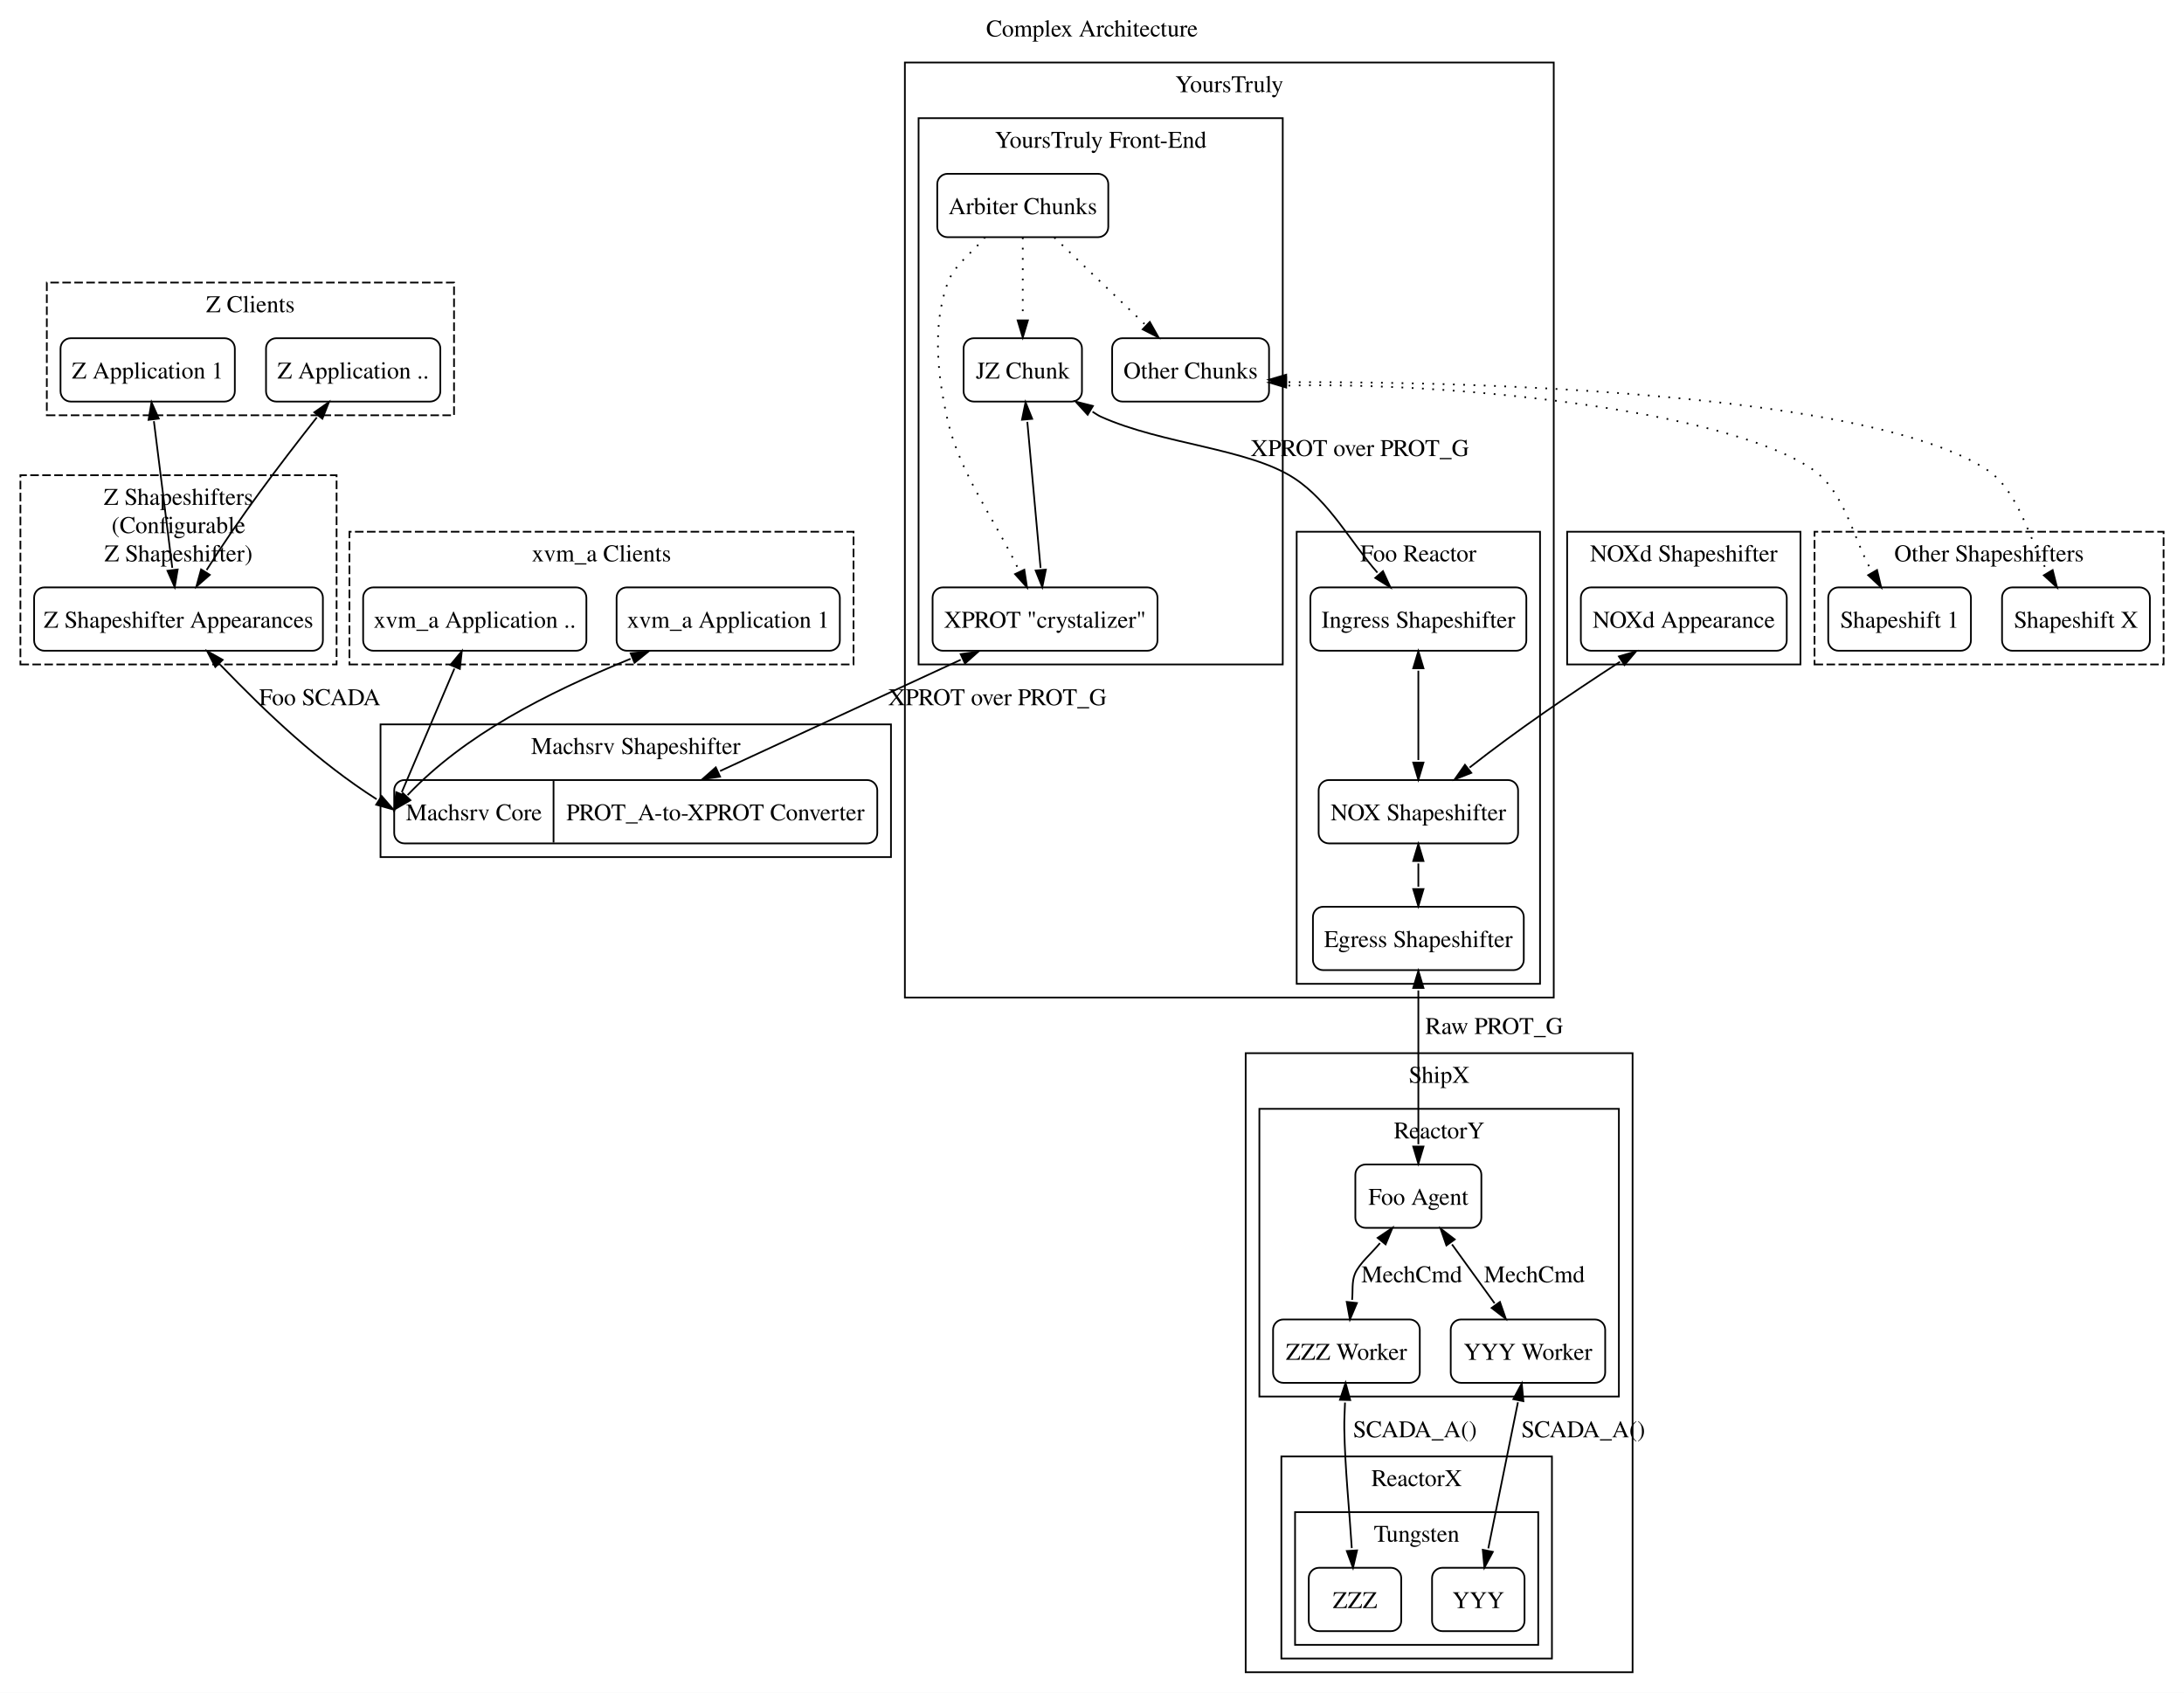
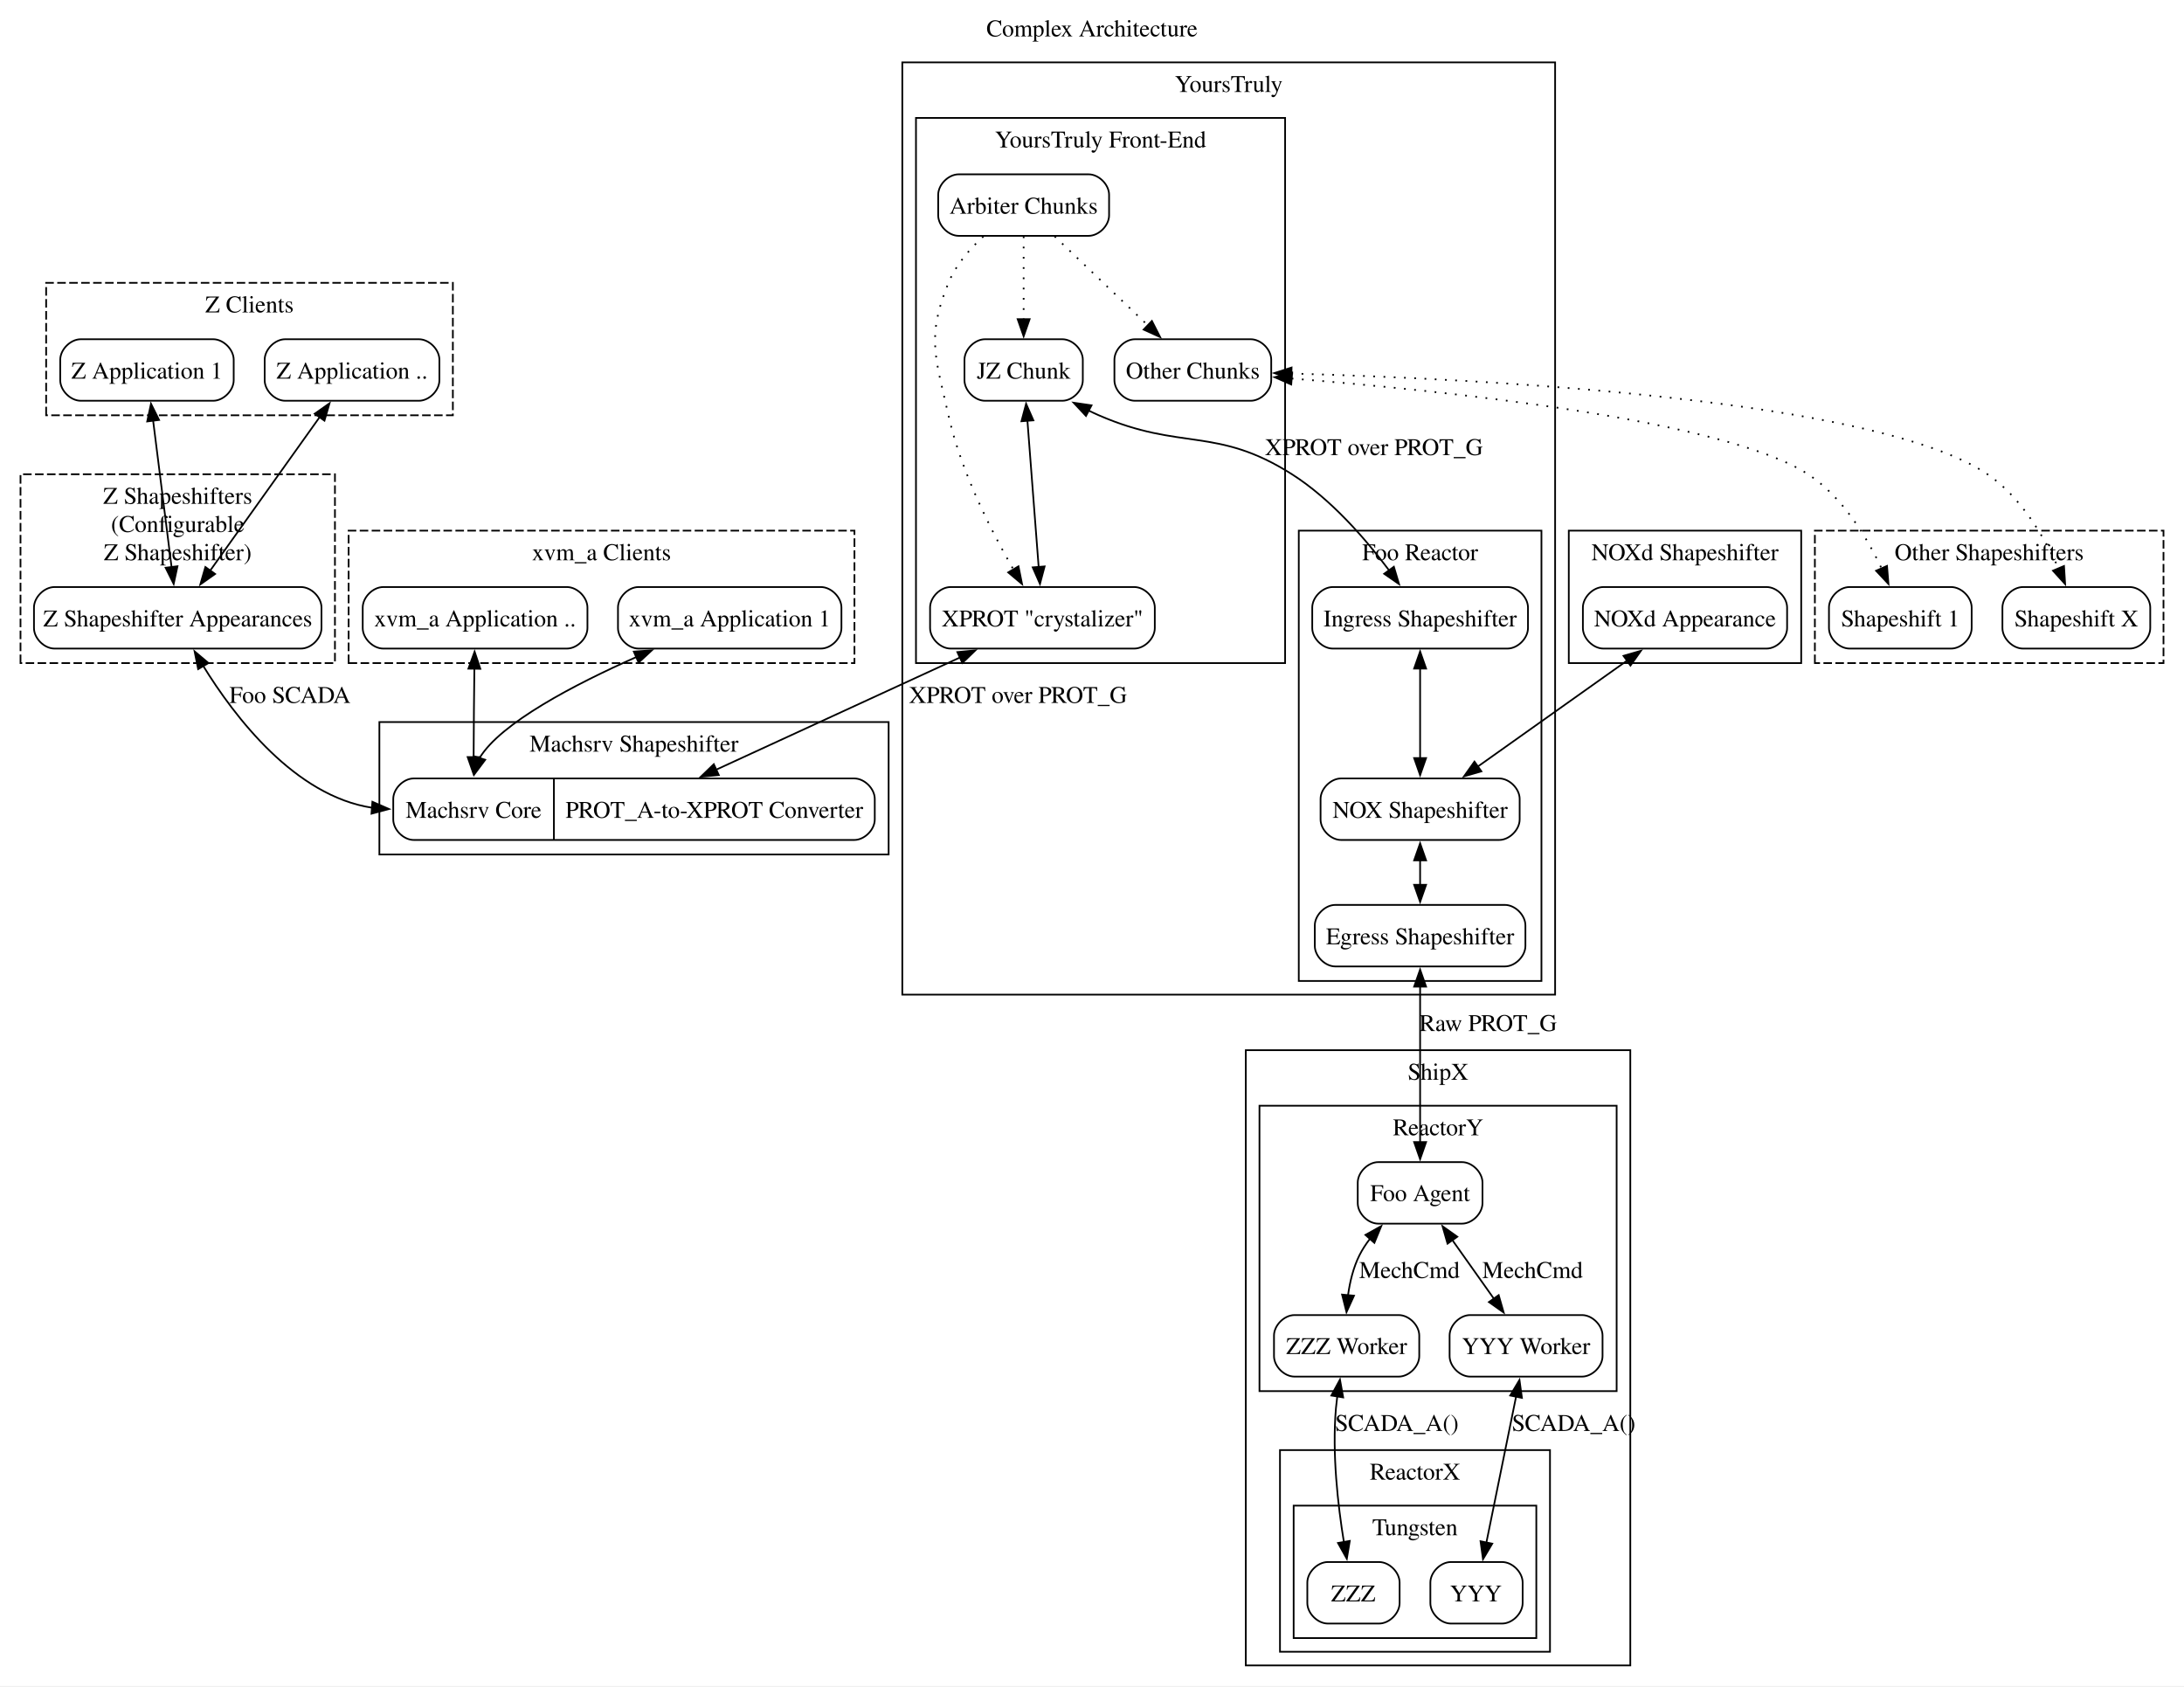
- <svg xmlns="http://www.w3.org/2000/svg" width="1275.319pt" height="988.507pt" viewBox="0 0 1275.319 988.507">
-   <rect x="0" y="0" width="1275.319" height="988.507" fill="white" />
-   <g transform="translate(0 988.5068) scale(1 -1)">
-     <rect x="204.052" y="600.504" width="294.36" height="77.5" fill="none" stroke="black" stroke-dasharray="5,2" />
-     <text x="351.232" y="-660.704" transform="scale(1 -1)" text-anchor="middle" font-family="Times,serif" font-size="14" fill="black" textLength="79.22" lengthAdjust="spacing">xvm_a Clients</text>
-     <rect x="27.341" y="746.005" width="237.784" height="77.5" fill="none" stroke="black" stroke-dasharray="5,2" />
-     <text x="146.232" y="-806.206" transform="scale(1 -1)" text-anchor="middle" font-family="Times,serif" font-size="14" fill="black" textLength="50.481" lengthAdjust="spacing">Z Clients</text>
-     <rect x="11.92" y="600.504" width="184.625" height="110.501" fill="none" stroke="black" stroke-dasharray="5,2" />
-     <text x="104.232" y="-693.705" transform="scale(1 -1)" text-anchor="middle" font-family="Times,serif" font-size="14" fill="black" textLength="84.86" lengthAdjust="spacing">Z Shapeshifters</text>
-     <text x="104.232" y="-677.204" transform="scale(1 -1)" text-anchor="middle" font-family="Times,serif" font-size="14" fill="black" textLength="75.932" lengthAdjust="spacing">(Configurable</text>
-     <text x="104.232" y="-660.704" transform="scale(1 -1)" text-anchor="middle" font-family="Times,serif" font-size="14" fill="black" textLength="84.153" lengthAdjust="spacing">Z Shapeshifter)</text>
-     <rect x="222.192" y="488.003" width="298.081" height="77.5" fill="none" stroke="black" />
-     <text x="371.232" y="-548.203" transform="scale(1 -1)" text-anchor="middle" font-family="Times,serif" font-size="14" fill="black" textLength="118.545" lengthAdjust="spacing">Machsrv Shapeshifter</text>
-     <rect x="915.114" y="600.504" width="136.237" height="77.5" fill="none" stroke="black" />
-     <text x="983.232" y="-660.704" transform="scale(1 -1)" text-anchor="middle" font-family="Times,serif" font-size="14" fill="black" textLength="108.096" lengthAdjust="spacing">NOXd Shapeshifter</text>
-     <rect x="528.391" y="406.003" width="378.895" height="546.004" fill="none" stroke="black" />
-     <text x="717.838" y="-934.706" transform="scale(1 -1)" text-anchor="middle" font-family="Times,serif" font-size="14" fill="black" textLength="63.567" lengthAdjust="spacing">YoursTruly</text>
-     <rect x="757.179" y="414.003" width="142.107" height="264.001" fill="none" stroke="black" />
-     <text x="828.232" y="-660.704" transform="scale(1 -1)" text-anchor="middle" font-family="Times,serif" font-size="14" fill="black" textLength="66.964" lengthAdjust="spacing">Foo Reactor</text>
-     <rect x="536.391" y="600.504" width="212.651" height="319.002" fill="none" stroke="black" />
-     <text x="642.716" y="-902.206" transform="scale(1 -1)" text-anchor="middle" font-family="Times,serif" font-size="14" fill="black" textLength="123.097" lengthAdjust="spacing">YoursTruly Front-End</text>
-     <rect x="1059.574" y="600.504" width="203.825" height="77.5" fill="none" stroke="black" stroke-dasharray="5,2" />
-     <text x="1161.487" y="-660.704" transform="scale(1 -1)" text-anchor="middle" font-family="Times,serif" font-size="14" fill="black" textLength="107.28" lengthAdjust="spacing">Other Shapeshifters</text>
-     <rect x="727.399" y="12" width="225.93" height="361.502" fill="none" stroke="black" />
-     <text x="840.364" y="-356.202" transform="scale(1 -1)" text-anchor="middle" font-family="Times,serif" font-size="14" fill="black" textLength="35.167" lengthAdjust="spacing">ShipX</text>
-     <rect x="748.232" y="20" width="158" height="118.001" fill="none" stroke="black" />
-     <text x="827.232" y="-120.701" transform="scale(1 -1)" text-anchor="middle" font-family="Times,serif" font-size="14" fill="black" textLength="52.343" lengthAdjust="spacing">ReactorX</text>
-     <rect x="756.232" y="28" width="142" height="77.5" fill="none" stroke="black" />
-     <text x="827.232" y="-88.2" transform="scale(1 -1)" text-anchor="middle" font-family="Times,serif" font-size="14" fill="black" textLength="50.494" lengthAdjust="spacing">Tungsten</text>
-     <rect x="735.399" y="173.001" width="209.93" height="168.001" fill="none" stroke="black" />
-     <text x="840.364" y="-323.702" transform="scale(1 -1)" text-anchor="middle" font-family="Times,serif" font-size="14" fill="black" textLength="52.343" lengthAdjust="spacing">ReactorY</text>
-     <path d="M 89.863 742.56 C 92.99 717.634 97.479 681.846 100.604 656.927" fill="none" stroke="black" />
-     <polygon points="102.017,645.663 103.749,655.958 97.796,655.211" fill="black" stroke="black" />
-     <polygon points="88.476,753.621 86.744,743.325 92.697,744.072" fill="black" stroke="black" />
-     <path d="M 185.001 744.762 C 162.31 715.937 140.217 686.688 120.65 655.642" fill="none" stroke="black" />
-     <polygon points="114.661,645.948 122.517,652.825 117.434,656.014" fill="black" stroke="black" />
-     <polygon points="192.08,753.721 183.534,747.723 188.247,744.009" fill="black" stroke="black" />
-     <path d="M 128.684 600.238 C 156.632 571.282 185.736 543.643 219.921 521.796" fill="none" stroke="black" />
-     <polygon points="229.701,515.792 222.858,523.677 219.648,518.609" fill="black" stroke="black" />
-     <polygon points="120.936,608.322 125.716,599.039 130.036,603.203" fill="black" stroke="black" />
-     <text x="186.736" y="-576.704" transform="scale(1 -1)" text-anchor="middle" font-family="Times,serif" font-size="14" fill="black" textLength="72.277" lengthAdjust="spacing">Foo SCADA</text>
-     <path d="M 368.178 603.808 C 318.072 583.195 271.51 559.454 237.992 524.202" fill="none" stroke="black" />
-     <polygon points="230.615,516.002 239.654,521.229 235.284,525.341" fill="black" stroke="black" />
-     <polygon points="378.646,608.052 368.256,607.031 370.534,601.481" fill="black" stroke="black" />
-     <path d="M 265.339 598.065 C 255.336 574.568 241.585 542.265 234.62 525.904" fill="none" stroke="black" />
-     <polygon points="230.211,515.548 236.888,523.573 231.368,525.924" fill="black" stroke="black" />
-     <polygon points="269.675,608.25 262.997,600.224 268.518,597.874" fill="black" stroke="black" />
-     <path d="M 828.232 596.867 C 828.232 580.75 828.232 560.783 828.232 544.663" fill="none" stroke="black" />
-     <polygon points="828.232,533.213 831.232,543.213 825.232,543.213" fill="black" stroke="black" />
-     <polygon points="828.232,608.25 825.232,598.25 831.232,598.25" fill="black" stroke="black" />
-     <path d="M 828.232 484.305 C 828.232 479.814 828.232 475.177 828.232 470.687" fill="none" stroke="black" />
-     <polygon points="828.232,459.345 831.232,469.345 825.232,469.345" fill="black" stroke="black" />
-     <polygon points="828.232,495.705 825.232,485.705 831.232,485.705" fill="black" stroke="black" />
-     <path d="M 945.978 602.069 C 915.945 582.539 886.33 562.424 858.144 540.304" fill="none" stroke="black" />
-     <polygon points="849.443,533.373 859.155,537.203 855.443,541.917" fill="black" stroke="black" />
-     <polygon points="955.338,608.13 945.318,605.198 948.586,600.166" fill="black" stroke="black" />
-     <path d="M 575.232 850.006 C 567.899 840.981 557.123 833.889 553.232 822.931 C 544.391 798.028 547.436 769.436 553.232 743.655 C 560.331 712.08 580.935 685.158 594.786 655.909" fill="none" stroke="black" stroke-dasharray="1,5" />
-     <polygon points="599.714,645.504 598.145,655.825 592.723,653.257" fill="black" stroke="black" />
-     <path d="M 597.232 849.825 C 597.232 836.517 597.232 817.989 597.232 802.521" fill="none" stroke="black" stroke-dasharray="1,5" />
-     <polygon points="597.232,791.426 600.232,801.426 594.232,801.426" fill="black" stroke="black" />
-     <path d="M 615.666 849.825 C 630.491 835.604 651.533 815.421 668.254 799.382" fill="none" stroke="black" stroke-dasharray="1,5" />
-     <polygon points="676.549,791.426 671.409,800.514 667.255,796.184" fill="black" stroke="black" />
-     <path d="M 637.963 748.085 C 639.536 747.141 641.011 746.01 642.682 745.255 C 678.72 728.979 728.905 726.755 755.716 709.255 C 776.226 695.868 789.035 671.463 804.308 654.14" fill="none" stroke="black" />
-     <polygon points="811.922,645.504 807.559,654.989 803.059,651.021" fill="black" stroke="black" />
-     <polygon points="628.088,754.005 635.122,746.29 638.207,751.436" fill="black" stroke="black" />
-     <text x="794.029" y="-722.205" transform="scale(1 -1)" text-anchor="middle" font-family="Times,serif" font-size="14" fill="black" textLength="129.593" lengthAdjust="spacing">XPROT over PROT_G</text>
-     <path d="M 599.89 742.172 C 602.148 717.246 605.371 681.665 607.617 656.873" fill="none" stroke="black" />
-     <polygon points="608.633,645.663 610.718,655.893 604.743,655.351" fill="black" stroke="black" />
-     <polygon points="598.853,753.621 596.767,743.391 602.743,743.932" fill="black" stroke="black" />
-     <path d="M 560.968 603.226 C 519.861 584.221 461.565 557.268 420.466 538.266" fill="none" stroke="black" />
-     <polygon points="410.147,533.495 420.483,534.968 417.965,540.415" fill="black" stroke="black" />
-     <polygon points="571.301,608.004 560.965,606.53 563.483,601.084" fill="black" stroke="black" />
-     <text x="582.38" y="-576.704" transform="scale(1 -1)" text-anchor="middle" font-family="Times,serif" font-size="14" fill="black" textLength="129.593" lengthAdjust="spacing">XPROT over PROT_G</text>
-     <path d="M 752.411 763.346 C 842.516 765.428 1006.633 749.986 1058.574 714.305 C 1077.266 701.464 1082.67 672.78 1092.719 655.462" fill="none" stroke="black" stroke-dasharray="1,5" />
-     <polygon points="1098.497,645.504 1096.073,655.659 1090.884,652.647" fill="black" stroke="black" />
-     <polygon points="741.042,765.167 751.05,762.193 751.034,768.193" fill="black" stroke="black" />
-     <path d="M 752.467 765.339 C 871.358 765.89 1093.159 757.984 1160.066 714.305 C 1179.223 701.798 1185.003 672.573 1195.272 655.387" fill="none" stroke="black" stroke-dasharray="1,5" />
-     <polygon points="1201.178,645.504 1198.624,655.627 1193.473,652.549" fill="black" stroke="black" />
-     <polygon points="741.042,766.769 751.022,763.702 751.062,769.702" fill="black" stroke="black" />
-     <path d="M 805.817 262.588 C 801.198 256.939 793.714 250.658 791.232 244.751 C 789.244 240.019 790.077 234.293 789.541 229.445" fill="none" stroke="black" />
-     <polygon points="788.277,218.001 792.357,227.611 786.393,228.27" fill="black" stroke="black" />
-     <polygon points="813.105,271.502 804.453,265.659 809.098,261.861" fill="black" stroke="black" />
-     <text x="824.35" y="-239.702" transform="scale(1 -1)" text-anchor="middle" font-family="Times,serif" font-size="14" fill="black" textLength="58.267" lengthAdjust="spacing">MechCmd</text>
-     <path d="M 847.874 261.841 C 855.772 250.919 864.858 238.355 872.742 227.453" fill="none" stroke="black" />
-     <polygon points="879.3,218.384 875.871,228.245 871.01,224.729" fill="black" stroke="black" />
-     <polygon points="841.184,271.092 844.613,261.231 849.475,264.747" fill="black" stroke="black" />
-     <text x="895.984" y="-239.702" transform="scale(1 -1)" text-anchor="middle" font-family="Times,serif" font-size="14" fill="black" textLength="58.267" lengthAdjust="spacing">MechCmd</text>
-     <path d="M 785.403 169.492 C 785.263 164.412 784.894 159.333 784.982 154.251 C 785.39 130.956 787.896 107.744 789.353 84.491" fill="none" stroke="black" />
-     <polygon points="790.073,73 792.442,83.168 786.454,82.793" fill="black" stroke="black" />
-     <polygon points="785.721,181.001 782.446,171.088 788.444,170.922" fill="black" stroke="black" />
-     <text x="826.232" y="-149.201" transform="scale(1 -1)" text-anchor="middle" font-family="Times,serif" font-size="14" fill="black" textLength="73.5" lengthAdjust="spacing">SCADA_A()</text>
-     <path d="M 886.383 169.657 C 881.346 144.818 874.113 109.155 869.078 84.323" fill="none" stroke="black" />
-     <polygon points="866.801,73.097 871.729,82.302 865.848,83.494" fill="black" stroke="black" />
-     <polygon points="888.618,180.679 883.691,171.475 889.571,170.282" fill="black" stroke="black" />
-     <text x="924.509" y="-149.201" transform="scale(1 -1)" text-anchor="middle" font-family="Times,serif" font-size="14" fill="black" textLength="73.5" lengthAdjust="spacing">SCADA_A()</text>
-     <path d="M 828.232 410.131 C 828.232 384.123 828.232 346.356 828.232 320.354" fill="none" stroke="black" />
-     <polygon points="828.232,308.978 831.232,318.978 825.232,318.978" fill="black" stroke="black" />
-     <polygon points="828.232,421.59 825.232,411.59 831.232,411.59" fill="black" stroke="black" />
-     <text x="872.526" y="-384.703" transform="scale(1 -1)" text-anchor="middle" font-family="Times,serif" font-size="14" fill="black" textLength="81.327" lengthAdjust="spacing">Raw PROT_G</text>
-     <rect x="212.052" y="608.504" width="130.36" height="37" rx="6" ry="6" fill="none" stroke="black" />
-     <text x="277.232" y="-621.954" transform="scale(1 -1)" text-anchor="middle" font-family="Times,serif" font-size="14" fill="black" textLength="114.849" lengthAdjust="spacing">xvm_a Application ..</text>
-     <rect x="360.052" y="608.504" width="130.36" height="37" rx="6" ry="6" fill="none" stroke="black" />
-     <text x="425.232" y="-621.954" transform="scale(1 -1)" text-anchor="middle" font-family="Times,serif" font-size="14" fill="black" textLength="114.849" lengthAdjust="spacing">xvm_a Application 1</text>
-     <rect x="155.341" y="754.005" width="101.784" height="37" rx="6" ry="6" fill="none" stroke="black" />
-     <text x="206.232" y="-767.455" transform="scale(1 -1)" text-anchor="middle" font-family="Times,serif" font-size="14" fill="black" textLength="86.11" lengthAdjust="spacing">Z Application ..</text>
-     <rect x="35.341" y="754.005" width="101.784" height="37" rx="6" ry="6" fill="none" stroke="black" />
-     <text x="86.232" y="-767.455" transform="scale(1 -1)" text-anchor="middle" font-family="Times,serif" font-size="14" fill="black" textLength="86.11" lengthAdjust="spacing">Z Application 1</text>
-     <rect x="19.92" y="608.504" width="168.625" height="37" rx="6" ry="6" fill="none" stroke="black" />
-     <text x="104.232" y="-621.954" transform="scale(1 -1)" text-anchor="middle" font-family="Times,serif" font-size="14" fill="black" textLength="152.951" lengthAdjust="spacing">Z Shapeshifter Appearances</text>
-     <rect x="230.192" y="496.003" width="282.081" height="37" rx="6" ry="6" fill="none" stroke="black" />
-     <line x1="323.232" y1="496.503" x2="323.232" y2="532.503" stroke="black" />
-     <text x="276.712" y="-509.453" transform="scale(1 -1)" text-anchor="middle" font-family="Times,serif" font-size="14" fill="black" textLength="77.467" lengthAdjust="spacing">Machsrv Core</text>
-     <text x="417.752" y="-509.453" transform="scale(1 -1)" text-anchor="middle" font-family="Times,serif" font-size="14" fill="black" textLength="175.983" lengthAdjust="spacing">PROT_A-to-XPROT Converter</text>
-     <rect x="923.114" y="608.504" width="120.237" height="37" rx="6" ry="6" fill="none" stroke="black" />
-     <text x="983.232" y="-621.954" transform="scale(1 -1)" text-anchor="middle" font-family="Times,serif" font-size="14" fill="black" textLength="105.161" lengthAdjust="spacing">NOXd Appearance</text>
-     <rect x="765.179" y="608.504" width="126.107" height="37" rx="6" ry="6" fill="none" stroke="black" />
-     <text x="828.232" y="-621.954" transform="scale(1 -1)" text-anchor="middle" font-family="Times,serif" font-size="14" fill="black" textLength="110.243" lengthAdjust="spacing">Ingress Shapeshifter</text>
-     <rect x="770.003" y="496.003" width="116.459" height="37" rx="6" ry="6" fill="none" stroke="black" />
-     <text x="828.232" y="-509.453" transform="scale(1 -1)" text-anchor="middle" font-family="Times,serif" font-size="14" fill="black" textLength="101.356" lengthAdjust="spacing">NOX Shapeshifter</text>
-     <rect x="766.674" y="422.003" width="123.117" height="37" rx="6" ry="6" fill="none" stroke="black" />
-     <text x="828.232" y="-435.453" transform="scale(1 -1)" text-anchor="middle" font-family="Times,serif" font-size="14" fill="black" textLength="107.28" lengthAdjust="spacing">Egress Shapeshifter</text>
-     <rect x="649.423" y="754.005" width="91.619" height="37" rx="6" ry="6" fill="none" stroke="black" />
-     <text x="695.232" y="-767.455" transform="scale(1 -1)" text-anchor="middle" font-family="Times,serif" font-size="14" fill="black" textLength="75.973" lengthAdjust="spacing">Other Chunks</text>
-     <rect x="544.57" y="608.504" width="131.325" height="37" rx="6" ry="6" fill="none" stroke="black" />
-     <text x="610.232" y="-621.954" transform="scale(1 -1)" text-anchor="middle" font-family="Times,serif" font-size="14" fill="black" textLength="116.521" lengthAdjust="spacing">XPROT "crystalizer"</text>
-     <rect x="562.674" y="754.005" width="69.117" height="37" rx="6" ry="6" fill="none" stroke="black" />
-     <text x="597.232" y="-767.455" transform="scale(1 -1)" text-anchor="middle" font-family="Times,serif" font-size="14" fill="black" textLength="53.905" lengthAdjust="spacing">JZ Chunk</text>
-     <rect x="547.299" y="850.006" width="99.868" height="37" rx="6" ry="6" fill="none" stroke="black" />
-     <text x="597.232" y="-863.456" transform="scale(1 -1)" text-anchor="middle" font-family="Times,serif" font-size="14" fill="black" textLength="84.167" lengthAdjust="spacing">Arbiter Chunks</text>
-     <rect x="1169.066" y="608.504" width="86.334" height="37" rx="6" ry="6" fill="none" stroke="black" />
-     <text x="1212.232" y="-621.954" transform="scale(1 -1)" text-anchor="middle" font-family="Times,serif" font-size="14" fill="black" textLength="70.687" lengthAdjust="spacing">Shapeshift X</text>
-     <rect x="1067.574" y="608.504" width="83.317" height="37" rx="6" ry="6" fill="none" stroke="black" />
-     <text x="1109.232" y="-621.954" transform="scale(1 -1)" text-anchor="middle" font-family="Times,serif" font-size="14" fill="black" textLength="67.371" lengthAdjust="spacing">Shapeshift 1</text>
-     <rect x="764.232" y="36" width="54" height="37" rx="6" ry="6" fill="none" stroke="black" />
-     <text x="791.232" y="-49.45" transform="scale(1 -1)" text-anchor="middle" font-family="Times,serif" font-size="14" fill="black" textLength="25.804" lengthAdjust="spacing">ZZZ</text>
-     <rect x="836.232" y="36" width="54" height="37" rx="6" ry="6" fill="none" stroke="black" />
-     <text x="863.232" y="-49.45" transform="scale(1 -1)" text-anchor="middle" font-family="Times,serif" font-size="14" fill="black" textLength="30.329" lengthAdjust="spacing">YYY</text>
-     <rect x="743.399" y="181.001" width="85.668" height="37" rx="6" ry="6" fill="none" stroke="black" />
-     <text x="786.232" y="-194.451" transform="scale(1 -1)" text-anchor="middle" font-family="Times,serif" font-size="14" fill="black" textLength="70.728" lengthAdjust="spacing">ZZZ Worker</text>
-     <rect x="847.136" y="181.001" width="90.193" height="37" rx="6" ry="6" fill="none" stroke="black" />
-     <text x="892.232" y="-194.451" transform="scale(1 -1)" text-anchor="middle" font-family="Times,serif" font-size="14" fill="black" textLength="75.253" lengthAdjust="spacing">YYY Worker</text>
-     <rect x="791.439" y="271.502" width="73.588" height="37" rx="6" ry="6" fill="none" stroke="black" />
-     <text x="828.232" y="-284.952" transform="scale(1 -1)" text-anchor="middle" font-family="Times,serif" font-size="14" fill="black" textLength="58.022" lengthAdjust="spacing">Foo Agent</text>
-     <text x="637.66" y="-967.207" transform="scale(1 -1)" text-anchor="middle" font-family="Times,serif" font-size="14" fill="black" textLength="121.385" lengthAdjust="spacing">Complex Architecture</text>
+ <svg xmlns="http://www.w3.org/2000/svg" width="1278pt" height="987pt" viewBox="0.00 0.00 1278.00 987.00">
+   <g id="graph0" class="graph" transform="scale(1 1) rotate(0) translate(4 982.5)">
+     <polygon fill="white" stroke="none" points="-4,4 -4,-982.5 1274,-982.5 1274,4 -4,4" />
+     <text xml:space="preserve" text-anchor="middle" x="635" y="-961.2" font-family="Times,serif" font-size="14.00">Complex Architecture</text>
+     <g id="clust1" class="cluster">
+       <polygon fill="none" stroke="black" stroke-dasharray="5,2" points="200,-594.5 200,-672 496,-672 496,-594.5 200,-594.5" />
+       <text xml:space="preserve" text-anchor="middle" x="348" y="-654.7" font-family="Times,serif" font-size="14.00">xvm_a Clients</text>
+     </g>
+     <g id="clust3" class="cluster">
+       <polygon fill="none" stroke="black" stroke-dasharray="5,2" points="23,-739.5 23,-817 261,-817 261,-739.5 23,-739.5" />
+       <text xml:space="preserve" text-anchor="middle" x="142" y="-799.7" font-family="Times,serif" font-size="14.00">Z Clients</text>
+     </g>
+     <g id="clust5" class="cluster">
+       <polygon fill="none" stroke="black" stroke-dasharray="5,2" points="8,-594.5 8,-705 192,-705 192,-594.5 8,-594.5" />
+       <text xml:space="preserve" text-anchor="middle" x="100" y="-687.7" font-family="Times,serif" font-size="14.00">Z Shapeshifters</text>
+       <text xml:space="preserve" text-anchor="middle" x="100" y="-671.2" font-family="Times,serif" font-size="14.00">(Configurable</text>
+       <text xml:space="preserve" text-anchor="middle" x="100" y="-654.7" font-family="Times,serif" font-size="14.00">Z Shapeshifter)</text>
+     </g>
+     <g id="clust6" class="cluster">
+       <polygon fill="none" stroke="black" points="218,-482.5 218,-560 516,-560 516,-482.5 218,-482.5" />
+       <text xml:space="preserve" text-anchor="middle" x="367" y="-542.7" font-family="Times,serif" font-size="14.00">Machsrv Shapeshifter</text>
+     </g>
+     <g id="clust7" class="cluster">
+       <polygon fill="none" stroke="black" points="914,-594.5 914,-672 1050,-672 1050,-594.5 914,-594.5" />
+       <text xml:space="preserve" text-anchor="middle" x="982" y="-654.7" font-family="Times,serif" font-size="14.00">NOXd Shapeshifter</text>
+     </g>
+     <g id="clust8" class="cluster">
+       <polygon fill="none" stroke="black" points="524,-400.5 524,-946 906,-946 906,-400.5 524,-400.5" />
+       <text xml:space="preserve" text-anchor="middle" x="715" y="-928.7" font-family="Times,serif" font-size="14.00">YoursTruly</text>
+     </g>
+     <g id="clust9" class="cluster">
+       <polygon fill="none" stroke="black" points="756,-408.5 756,-672 898,-672 898,-408.5 756,-408.5" />
+       <text xml:space="preserve" text-anchor="middle" x="827" y="-654.7" font-family="Times,serif" font-size="14.00">Foo Reactor</text>
+     </g>
+     <g id="clust10" class="cluster">
+       <polygon fill="none" stroke="black" points="532,-594.5 532,-913.5 748,-913.5 748,-594.5 532,-594.5" />
+       <text xml:space="preserve" text-anchor="middle" x="640" y="-896.2" font-family="Times,serif" font-size="14.00">YoursTruly Front-End</text>
+     </g>
+     <g id="clust11" class="cluster">
+       <polygon fill="none" stroke="black" stroke-dasharray="5,2" points="1058,-594.5 1058,-672 1262,-672 1262,-594.5 1058,-594.5" />
+       <text xml:space="preserve" text-anchor="middle" x="1160" y="-654.7" font-family="Times,serif" font-size="14.00">Other Shapeshifters</text>
+     </g>
+     <g id="clust12" class="cluster">
+       <polygon fill="none" stroke="black" points="725,-8 725,-368 950,-368 950,-8 725,-8" />
+       <text xml:space="preserve" text-anchor="middle" x="837.5" y="-350.7" font-family="Times,serif" font-size="14.00">ShipX</text>
+     </g>
+     <g id="clust13" class="cluster">
+       <polygon fill="none" stroke="black" points="745,-16 745,-134 903,-134 903,-16 745,-16" />
+       <text xml:space="preserve" text-anchor="middle" x="824" y="-116.7" font-family="Times,serif" font-size="14.00">ReactorX</text>
+     </g>
+     <g id="clust14" class="cluster">
+       <polygon fill="none" stroke="black" points="753,-24 753,-101.5 895,-101.5 895,-24 753,-24" />
+       <text xml:space="preserve" text-anchor="middle" x="824" y="-84.2" font-family="Times,serif" font-size="14.00">Tungsten</text>
+     </g>
+     <g id="clust15" class="cluster">
+       <polygon fill="none" stroke="black" points="733,-168.5 733,-335.5 942,-335.5 942,-168.5 733,-168.5" />
+       <text xml:space="preserve" text-anchor="middle" x="837.5" y="-318.2" font-family="Times,serif" font-size="14.00">ReactorY</text>
+     </g>
+     <g id="node1" class="node">
+       <path fill="none" stroke="black" d="M220.25,-603C220.25,-603 327.75,-603 327.75,-603 333.75,-603 339.75,-609 339.75,-615 339.75,-615 339.75,-627 339.75,-627 339.75,-633 333.75,-639 327.75,-639 327.75,-639 220.25,-639 220.25,-639 214.25,-639 208.25,-633 208.25,-627 208.25,-627 208.25,-615 208.25,-615 208.25,-609 214.25,-603 220.25,-603" />
+       <text xml:space="preserve" text-anchor="middle" x="274" y="-615.95" font-family="Times,serif" font-size="14.00">xvm_a Application ..</text>
+     </g>
+     <g id="node6" class="node">
+       <path fill="none" stroke="black" d="M238.12,-491C238.12,-491 495.88,-491 495.88,-491 501.88,-491 507.88,-497 507.88,-503 507.88,-503 507.88,-515 507.88,-515 507.88,-521 501.88,-527 495.88,-527 495.88,-527 238.12,-527 238.12,-527 232.12,-527 226.12,-521 226.12,-515 226.12,-515 226.12,-503 226.12,-503 226.12,-497 232.12,-491 238.12,-491" />
+       <text xml:space="preserve" text-anchor="middle" x="273.12" y="-503.95" font-family="Times,serif" font-size="14.00">Machsrv Core</text>
+       <polyline fill="none" stroke="black" points="320.12,-491 320.12,-527" />
+       <text xml:space="preserve" text-anchor="middle" x="414" y="-503.95" font-family="Times,serif" font-size="14.00">PROT_A-to-XPROT Converter</text>
+     </g>
+     <g id="edge5" class="edge">
+       <path fill="none" stroke="black" d="M273.59,-591.44C273.4,-576.47 273.21,-557.52 273.15,-539.42" />
+       <polygon fill="black" stroke="black" points="270.09,-591.24 273.72,-601.19 277.08,-591.15 270.09,-591.24" />
+       <polygon fill="black" stroke="black" points="276.65,-539.51 273.13,-529.51 269.65,-539.52 276.65,-539.51" />
+     </g>
+     <g id="node2" class="node">
+       <path fill="none" stroke="black" d="M369.62,-603C369.62,-603 476.38,-603 476.38,-603 482.38,-603 488.38,-609 488.38,-615 488.38,-615 488.38,-627 488.38,-627 488.38,-633 482.38,-639 476.38,-639 476.38,-639 369.62,-639 369.62,-639 363.62,-639 357.62,-633 357.62,-627 357.62,-627 357.62,-615 357.62,-615 357.62,-609 363.62,-603 369.62,-603" />
+       <text xml:space="preserve" text-anchor="middle" x="423" y="-615.95" font-family="Times,serif" font-size="14.00">xvm_a Application 1</text>
+     </g>
+     <g id="edge4" class="edge">
+       <path fill="none" stroke="black" d="M368.47,-598.09C332.15,-582 288.9,-559.44 276.56,-538.86" />
+       <polygon fill="black" stroke="black" points="366.89,-601.22 377.45,-601.99 369.68,-594.8 366.89,-601.22" />
+       <polygon fill="black" stroke="black" points="279.93,-537.92 273.58,-529.44 273.26,-540.03 279.93,-537.92" />
+     </g>
+     <g id="node3" class="node">
+       <path fill="none" stroke="black" d="M162.88,-748C162.88,-748 241.12,-748 241.12,-748 247.12,-748 253.12,-754 253.12,-760 253.12,-760 253.12,-772 253.12,-772 253.12,-778 247.12,-784 241.12,-784 241.12,-784 162.88,-784 162.88,-784 156.88,-784 150.88,-778 150.88,-772 150.88,-772 150.88,-760 150.88,-760 150.88,-754 156.88,-748 162.88,-748" />
+       <text xml:space="preserve" text-anchor="middle" x="202" y="-760.95" font-family="Times,serif" font-size="14.00">Z Application ..</text>
+     </g>
+     <g id="node5" class="node">
+       <path fill="none" stroke="black" d="M27.88,-603C27.88,-603 172.12,-603 172.12,-603 178.12,-603 184.12,-609 184.12,-615 184.12,-615 184.12,-627 184.12,-627 184.12,-633 178.12,-639 172.12,-639 172.12,-639 27.87,-639 27.87,-639 21.87,-639 15.88,-633 15.88,-627 15.88,-627 15.88,-615 15.88,-615 15.88,-609 21.88,-603 27.88,-603" />
+       <text xml:space="preserve" text-anchor="middle" x="100" y="-615.95" font-family="Times,serif" font-size="14.00">Z Shapeshifter Appearances</text>
+     </g>
+     <g id="edge2" class="edge">
+       <path fill="none" stroke="black" d="M183.19,-738.63C164.88,-712.96 137.21,-674.16 118.88,-648.46" />
+       <polygon fill="black" stroke="black" points="180.16,-740.41 188.82,-746.52 185.86,-736.34 180.16,-740.41" />
+       <polygon fill="black" stroke="black" points="121.88,-646.65 113.23,-640.54 116.18,-650.72 121.88,-646.65" />
+     </g>
+     <g id="node4" class="node">
+       <path fill="none" stroke="black" d="M43.25,-748C43.25,-748 120.75,-748 120.75,-748 126.75,-748 132.75,-754 132.75,-760 132.75,-760 132.75,-772 132.75,-772 132.75,-778 126.75,-784 120.75,-784 120.75,-784 43.25,-784 43.25,-784 37.25,-784 31.25,-778 31.25,-772 31.25,-772 31.25,-760 31.25,-760 31.25,-754 37.25,-748 43.25,-748" />
+       <text xml:space="preserve" text-anchor="middle" x="82" y="-760.95" font-family="Times,serif" font-size="14.00">Z Application 1</text>
+     </g>
+     <g id="edge1" class="edge">
+       <path fill="none" stroke="black" d="M85.61,-736.33C88.75,-711.39 93.27,-675.45 96.41,-650.55" />
+       <polygon fill="black" stroke="black" points="82.14,-735.89 84.36,-746.25 89.08,-736.76 82.14,-735.89" />
+       <polygon fill="black" stroke="black" points="99.86,-651.17 97.63,-640.81 92.91,-650.3 99.86,-651.17" />
+     </g>
+     <g id="edge3" class="edge">
+       <path fill="none" stroke="black" d="M114.74,-593.13C133.41,-562.78 168.67,-516.71 213.77,-509.86" />
+       <polygon fill="black" stroke="black" points="111.95,-590.97 109.87,-601.35 117.97,-594.53 111.95,-590.97" />
+       <polygon fill="black" stroke="black" points="213.91,-513.36 223.62,-509.11 213.38,-506.38 213.91,-513.36" />
+       <text xml:space="preserve" text-anchor="middle" x="165.66" y="-571.2" font-family="Times,serif" font-size="14.00">Foo SCADA</text>
+     </g>
+     <g id="node7" class="node">
+       <path fill="none" stroke="black" d="M934.25,-603C934.25,-603 1029.75,-603 1029.75,-603 1035.75,-603 1041.75,-609 1041.75,-615 1041.75,-615 1041.75,-627 1041.75,-627 1041.75,-633 1035.75,-639 1029.75,-639 1029.75,-639 934.25,-639 934.25,-639 928.25,-639 922.25,-633 922.25,-627 922.25,-627 922.25,-615 922.25,-615 922.25,-609 928.25,-603 934.25,-603" />
+       <text xml:space="preserve" text-anchor="middle" x="982" y="-615.95" font-family="Times,serif" font-size="14.00">NOXd Appearance</text>
+     </g>
+     <g id="node9" class="node">
+       <path fill="none" stroke="black" d="M780.75,-491C780.75,-491 873.25,-491 873.25,-491 879.25,-491 885.25,-497 885.25,-503 885.25,-503 885.25,-515 885.25,-515 885.25,-521 879.25,-527 873.25,-527 873.25,-527 780.75,-527 780.75,-527 774.75,-527 768.75,-521 768.75,-515 768.75,-515 768.75,-503 768.75,-503 768.75,-497 774.75,-491 780.75,-491" />
+       <text xml:space="preserve" text-anchor="middle" x="827" y="-503.95" font-family="Times,serif" font-size="14.00">NOX Shapeshifter</text>
+     </g>
+     <g id="edge8" class="edge">
+       <path fill="none" stroke="black" d="M948.43,-596.18C922.42,-577.72 886.55,-552.26 860.54,-533.8" />
+       <polygon fill="black" stroke="black" points="946.02,-598.76 956.21,-601.69 950.08,-593.05 946.02,-598.76" />
+       <polygon fill="black" stroke="black" points="862.86,-531.16 852.68,-528.22 858.81,-536.87 862.86,-531.16" />
+     </g>
+     <g id="node8" class="node">
+       <path fill="none" stroke="black" d="M775.88,-603C775.88,-603 878.12,-603 878.12,-603 884.12,-603 890.12,-609 890.12,-615 890.12,-615 890.12,-627 890.12,-627 890.12,-633 884.12,-639 878.12,-639 878.12,-639 775.88,-639 775.88,-639 769.88,-639 763.88,-633 763.88,-627 763.88,-627 763.88,-615 763.88,-615 763.88,-609 769.88,-603 775.88,-603" />
+       <text xml:space="preserve" text-anchor="middle" x="827" y="-615.95" font-family="Times,serif" font-size="14.00">Ingress Shapeshifter</text>
+     </g>
+     <g id="edge6" class="edge">
+       <path fill="none" stroke="black" d="M827,-591.43C827,-575.28 827,-555.14 827,-538.93" />
+       <polygon fill="black" stroke="black" points="823.5,-591.3 827,-601.3 830.5,-591.3 823.5,-591.3" />
+       <polygon fill="black" stroke="black" points="830.5,-538.94 827,-528.94 823.5,-538.94 830.5,-538.94" />
+     </g>
+     <g id="node10" class="node">
+       <path fill="none" stroke="black" d="M777.38,-417C777.38,-417 876.62,-417 876.62,-417 882.62,-417 888.62,-423 888.62,-429 888.62,-429 888.62,-441 888.62,-441 888.62,-447 882.62,-453 876.62,-453 876.62,-453 777.38,-453 777.38,-453 771.38,-453 765.38,-447 765.38,-441 765.38,-441 765.38,-429 765.38,-429 765.38,-423 771.38,-417 777.38,-417" />
+       <text xml:space="preserve" text-anchor="middle" x="827" y="-429.95" font-family="Times,serif" font-size="14.00">Egress Shapeshifter</text>
+     </g>
+     <g id="edge7" class="edge">
+       <path fill="none" stroke="black" d="M827,-479.18C827,-474.38 827,-469.4 827,-464.6" />
+       <polygon fill="black" stroke="black" points="823.5,-479.06 827,-489.06 830.5,-479.06 823.5,-479.06" />
+       <polygon fill="black" stroke="black" points="830.5,-464.78 827,-454.78 823.5,-464.78 830.5,-464.78" />
+     </g>
+     <g id="node21" class="node">
+       <path fill="none" stroke="black" d="M802.5,-266.5C802.5,-266.5 851.5,-266.5 851.5,-266.5 857.5,-266.5 863.5,-272.5 863.5,-278.5 863.5,-278.5 863.5,-290.5 863.5,-290.5 863.5,-296.5 857.5,-302.5 851.5,-302.5 851.5,-302.5 802.5,-302.5 802.5,-302.5 796.5,-302.5 790.5,-296.5 790.5,-290.5 790.5,-290.5 790.5,-278.5 790.5,-278.5 790.5,-272.5 796.5,-266.5 802.5,-266.5" />
+       <text xml:space="preserve" text-anchor="middle" x="827" y="-279.7" font-family="Times,serif" font-size="14.00">Foo Agent</text>
+     </g>
+     <g id="edge21" class="edge">
+       <path fill="none" stroke="black" d="M827,-405.54C827,-379.29 827,-340.51 827,-314.19" />
+       <polygon fill="black" stroke="black" points="823.5,-405.16 827,-415.16 830.5,-405.16 823.5,-405.16" />
+       <polygon fill="black" stroke="black" points="830.5,-314.23 827,-304.23 823.5,-314.23 830.5,-314.23" />
+       <text xml:space="preserve" text-anchor="middle" x="866.75" y="-379.2" font-family="Times,serif" font-size="14.00">Raw PROT_G</text>
+     </g>
+     <g id="node11" class="node">
+       <path fill="none" stroke="black" d="M660.12,-748C660.12,-748 727.88,-748 727.88,-748 733.88,-748 739.88,-754 739.88,-760 739.88,-760 739.88,-772 739.88,-772 739.88,-778 733.88,-784 727.88,-784 727.88,-784 660.12,-784 660.12,-784 654.12,-784 648.12,-778 648.12,-772 648.12,-772 648.12,-760 648.12,-760 648.12,-754 654.12,-748 660.12,-748" />
+       <text xml:space="preserve" text-anchor="middle" x="694" y="-760.95" font-family="Times,serif" font-size="14.00">Other Chunks</text>
+     </g>
+     <g id="node15" class="node">
+       <path fill="none" stroke="black" d="M1179.75,-603C1179.75,-603 1242.25,-603 1242.25,-603 1248.25,-603 1254.25,-609 1254.25,-615 1254.25,-615 1254.25,-627 1254.25,-627 1254.25,-633 1248.25,-639 1242.25,-639 1242.25,-639 1179.75,-639 1179.75,-639 1173.75,-639 1167.75,-633 1167.75,-627 1167.75,-627 1167.75,-615 1167.75,-615 1167.75,-609 1173.75,-603 1179.75,-603" />
+       <text xml:space="preserve" text-anchor="middle" x="1211" y="-615.95" font-family="Times,serif" font-size="14.00">Shapeshift X</text>
+     </g>
+     <g id="edge16" class="edge">
+       <path fill="none" stroke="black" stroke-dasharray="1,5" d="M751.64,-763.94C861.06,-760.91 1093.79,-749.29 1159,-705 1178.55,-691.72 1192.19,-668.41 1200.59,-649.86" />
+       <polygon fill="black" stroke="black" points="751.6,-760.44 741.7,-764.2 751.78,-767.44 751.6,-760.44" />
+       <polygon fill="black" stroke="black" points="1203.78,-651.3 1204.44,-640.73 1197.33,-648.58 1203.78,-651.3" />
+     </g>
+     <g id="node16" class="node">
+       <path fill="none" stroke="black" d="M1078.25,-603C1078.25,-603 1137.75,-603 1137.75,-603 1143.75,-603 1149.75,-609 1149.75,-615 1149.75,-615 1149.75,-627 1149.75,-627 1149.75,-633 1143.75,-639 1137.75,-639 1137.75,-639 1078.25,-639 1078.25,-639 1072.25,-639 1066.25,-633 1066.25,-627 1066.25,-627 1066.25,-615 1066.25,-615 1066.25,-609 1072.25,-603 1078.25,-603" />
+       <text xml:space="preserve" text-anchor="middle" x="1108" y="-615.95" font-family="Times,serif" font-size="14.00">Shapeshift 1</text>
+     </g>
+     <g id="edge15" class="edge">
+       <path fill="none" stroke="black" stroke-dasharray="1,5" d="M751.85,-761.01C840.61,-753.95 1005.23,-736.92 1054,-705 1074.08,-691.86 1088.32,-668.37 1097.11,-649.72" />
+       <polygon fill="black" stroke="black" points="751.58,-757.52 741.88,-761.78 752.12,-764.5 751.58,-757.52" />
+       <polygon fill="black" stroke="black" points="1100.21,-651.36 1101.06,-640.8 1093.81,-648.54 1100.21,-651.36" />
+     </g>
+     <g id="node12" class="node">
+       <path fill="none" stroke="black" d="M552.25,-603C552.25,-603 659.75,-603 659.75,-603 665.75,-603 671.75,-609 671.75,-615 671.75,-615 671.75,-627 671.75,-627 671.75,-633 665.75,-639 659.75,-639 659.75,-639 552.25,-639 552.25,-639 546.25,-639 540.25,-633 540.25,-627 540.25,-627 540.25,-615 540.25,-615 540.25,-609 546.25,-603 552.25,-603" />
+       <text xml:space="preserve" text-anchor="middle" x="606" y="-615.95" font-family="Times,serif" font-size="14.00">XPROT "crystalizer"</text>
+     </g>
+     <g id="edge14" class="edge">
+       <path fill="none" stroke="black" d="M557.71,-597.77C516.17,-578.66 456.57,-551.22 415.09,-532.13" />
+       <polygon fill="black" stroke="black" points="556.21,-600.94 566.75,-601.94 559.13,-594.58 556.21,-600.94" />
+       <polygon fill="black" stroke="black" points="416.62,-528.98 406.07,-527.98 413.69,-535.34 416.62,-528.98" />
+       <text xml:space="preserve" text-anchor="middle" x="591.69" y="-571.2" font-family="Times,serif" font-size="14.00">XPROT over PROT_G</text>
+     </g>
+     <g id="node13" class="node">
+       <path fill="none" stroke="black" d="M572.38,-748C572.38,-748 617.62,-748 617.62,-748 623.62,-748 629.62,-754 629.62,-760 629.62,-760 629.62,-772 629.62,-772 629.62,-778 623.62,-784 617.62,-784 617.62,-784 572.38,-784 572.38,-784 566.38,-784 560.38,-778 560.38,-772 560.38,-772 560.38,-760 560.38,-760 560.38,-754 566.38,-748 572.38,-748" />
+       <text xml:space="preserve" text-anchor="middle" x="595" y="-760.95" font-family="Times,serif" font-size="14.00">JZ Chunk</text>
+     </g>
+     <g id="edge12" class="edge">
+       <path fill="none" stroke="black" d="M632.94,-742.31C634.97,-741.31 637,-740.37 639,-739.5 687.14,-718.53 707.68,-733.17 752,-705 774.92,-690.43 795.19,-667.01 808.85,-648.75" />
+       <polygon fill="black" stroke="black" points="631.48,-739.12 624.25,-746.85 634.73,-745.32 631.48,-739.12" />
+       <polygon fill="black" stroke="black" points="811.64,-650.87 814.67,-640.72 805.97,-646.76 811.64,-650.87" />
+       <text xml:space="preserve" text-anchor="middle" x="799.98" y="-716.2" font-family="Times,serif" font-size="14.00">XPROT over PROT_G</text>
+     </g>
+     <g id="edge13" class="edge">
+       <path fill="none" stroke="black" d="M597.21,-736.33C599.12,-711.39 601.89,-675.45 603.8,-650.55" />
+       <polygon fill="black" stroke="black" points="593.72,-736 596.44,-746.24 600.7,-736.54 593.72,-736" />
+       <polygon fill="black" stroke="black" points="607.27,-651.06 604.55,-640.82 600.3,-650.52 607.27,-651.06" />
+     </g>
+     <g id="node14" class="node">
+       <path fill="none" stroke="black" d="M557,-844.5C557,-844.5 633,-844.5 633,-844.5 639,-844.5 645,-850.5 645,-856.5 645,-856.5 645,-868.5 645,-868.5 645,-874.5 639,-880.5 633,-880.5 633,-880.5 557,-880.5 557,-880.5 551,-880.5 545,-874.5 545,-868.5 545,-868.5 545,-856.5 545,-856.5 545,-850.5 551,-844.5 557,-844.5" />
+       <text xml:space="preserve" text-anchor="middle" x="595" y="-857.45" font-family="Times,serif" font-size="14.00">Arbiter Chunks</text>
+     </g>
+     <g id="edge11" class="edge">
+       <path fill="none" stroke="black" stroke-dasharray="1,5" d="M613.16,-844.17C628.51,-829.51 650.69,-808.34 667.94,-791.88" />
+       <polygon fill="black" stroke="black" points="670.05,-794.7 674.86,-785.27 665.21,-789.64 670.05,-794.7" />
+     </g>
+     <g id="edge9" class="edge">
+       <path fill="none" stroke="black" stroke-dasharray="1,5" d="M571.43,-844.12C563.36,-836.76 555.29,-827.45 551,-817 537.91,-785.14 543.52,-773.12 551,-739.5 558.3,-706.71 575.76,-672.24 589.07,-649.18" />
+       <polygon fill="black" stroke="black" points="591.98,-651.13 594.07,-640.74 585.96,-647.56 591.98,-651.13" />
+     </g>
+     <g id="edge10" class="edge">
+       <path fill="none" stroke="black" stroke-dasharray="1,5" d="M595,-844.17C595,-830.58 595,-811.39 595,-795.54" />
+       <polygon fill="black" stroke="black" points="598.5,-795.74 595,-785.74 591.5,-795.74 598.5,-795.74" />
+     </g>
+     <g id="node17" class="node">
+       <path fill="none" stroke="black" d="M773,-32.5C773,-32.5 803,-32.5 803,-32.5 809,-32.5 815,-38.5 815,-44.5 815,-44.5 815,-56.5 815,-56.5 815,-62.5 809,-68.5 803,-68.5 803,-68.5 773,-68.5 773,-68.5 767,-68.5 761,-62.5 761,-56.5 761,-56.5 761,-44.5 761,-44.5 761,-38.5 767,-32.5 773,-32.5" />
+       <text xml:space="preserve" text-anchor="middle" x="787.88" y="-45.45" font-family="Times,serif" font-size="14.00">ZZZ</text>
+     </g>
+     <g id="node18" class="node">
+       <path fill="none" stroke="black" d="M845,-32.5C845,-32.5 875,-32.5 875,-32.5 881,-32.5 887,-38.5 887,-44.5 887,-44.5 887,-56.5 887,-56.5 887,-62.5 881,-68.5 875,-68.5 875,-68.5 845,-68.5 845,-68.5 839,-68.5 833,-62.5 833,-56.5 833,-56.5 833,-44.5 833,-44.5 833,-38.5 839,-32.5 845,-32.5" />
+       <text xml:space="preserve" text-anchor="middle" x="859.62" y="-45.45" font-family="Times,serif" font-size="14.00">YYY</text>
+     </g>
+     <g id="node19" class="node">
+       <path fill="none" stroke="black" d="M753.5,-177C753.5,-177 814.5,-177 814.5,-177 820.5,-177 826.5,-183 826.5,-189 826.5,-189 826.5,-201 826.5,-201 826.5,-207 820.5,-213 814.5,-213 814.5,-213 753.5,-213 753.5,-213 747.5,-213 741.5,-207 741.5,-201 741.5,-201 741.5,-189 741.5,-189 741.5,-183 747.5,-177 753.5,-177" />
+       <text xml:space="preserve" text-anchor="middle" x="784" y="-190.2" font-family="Times,serif" font-size="14.00">ZZZ Worker</text>
+     </g>
+     <g id="edge19" class="edge">
+       <path fill="none" stroke="black" d="M778.52,-165.38C778.21,-163.06 777.95,-160.74 777.75,-158.5 775.43,-131.96 778.89,-101.74 782.4,-80.2" />
+       <polygon fill="black" stroke="black" points="775.06,-165.93 780.1,-175.25 781.98,-164.82 775.06,-165.93" />
+       <polygon fill="black" stroke="black" points="785.84,-80.86 784.11,-70.4 778.94,-79.65 785.84,-80.86" />
+       <text xml:space="preserve" text-anchor="middle" x="813.38" y="-145.2" font-family="Times,serif" font-size="14.00">SCADA_A()</text>
+     </g>
+     <g id="node20" class="node">
+       <path fill="none" stroke="black" d="M856.25,-177C856.25,-177 921.75,-177 921.75,-177 927.75,-177 933.75,-183 933.75,-189 933.75,-189 933.75,-201 933.75,-201 933.75,-207 927.75,-213 921.75,-213 921.75,-213 856.25,-213 856.25,-213 850.25,-213 844.25,-207 844.25,-201 844.25,-201 844.25,-189 844.25,-189 844.25,-183 850.25,-177 856.25,-177" />
+       <text xml:space="preserve" text-anchor="middle" x="889" y="-190.2" font-family="Times,serif" font-size="14.00">YYY Worker</text>
+     </g>
+     <g id="edge20" class="edge">
+       <path fill="none" stroke="black" d="M883.2,-165.5C878.14,-140.63 870.83,-104.72 865.78,-79.88" />
+       <polygon fill="black" stroke="black" points="879.72,-165.94 885.14,-175.04 886.58,-164.55 879.72,-165.94" />
+       <polygon fill="black" stroke="black" points="869.22,-79.26 863.8,-70.15 862.36,-80.65 869.22,-79.26" />
+       <text xml:space="preserve" text-anchor="middle" x="916.85" y="-145.2" font-family="Times,serif" font-size="14.00">SCADA_A()</text>
+     </g>
+     <g id="edge17" class="edge">
+       <path fill="none" stroke="black" d="M797.65,-257.63C795.29,-254.58 793.18,-251.35 791.5,-248 787.92,-240.85 785.91,-232.5 784.82,-224.61" />
+       <polygon fill="black" stroke="black" points="795,-259.91 804.26,-265.06 800.23,-255.26 795,-259.91" />
+       <polygon fill="black" stroke="black" points="788.31,-224.35 783.92,-214.71 781.34,-224.99 788.31,-224.35" />
+       <text xml:space="preserve" text-anchor="middle" x="820.75" y="-234.7" font-family="Times,serif" font-size="14.00">MechCmd</text>
+     </g>
+     <g id="edge18" class="edge">
+       <path fill="none" stroke="black" d="M845.82,-256.94C853.59,-245.97 862.58,-233.29 870.34,-222.34" />
+       <polygon fill="black" stroke="black" points="843.05,-254.79 840.12,-264.98 848.76,-258.84 843.05,-254.79" />
+       <polygon fill="black" stroke="black" points="872.98,-224.67 875.9,-214.49 867.26,-220.62 872.98,-224.67" />
+       <text xml:space="preserve" text-anchor="middle" x="892.8" y="-234.7" font-family="Times,serif" font-size="14.00">MechCmd</text>
+     </g>
  </g>
</svg>
